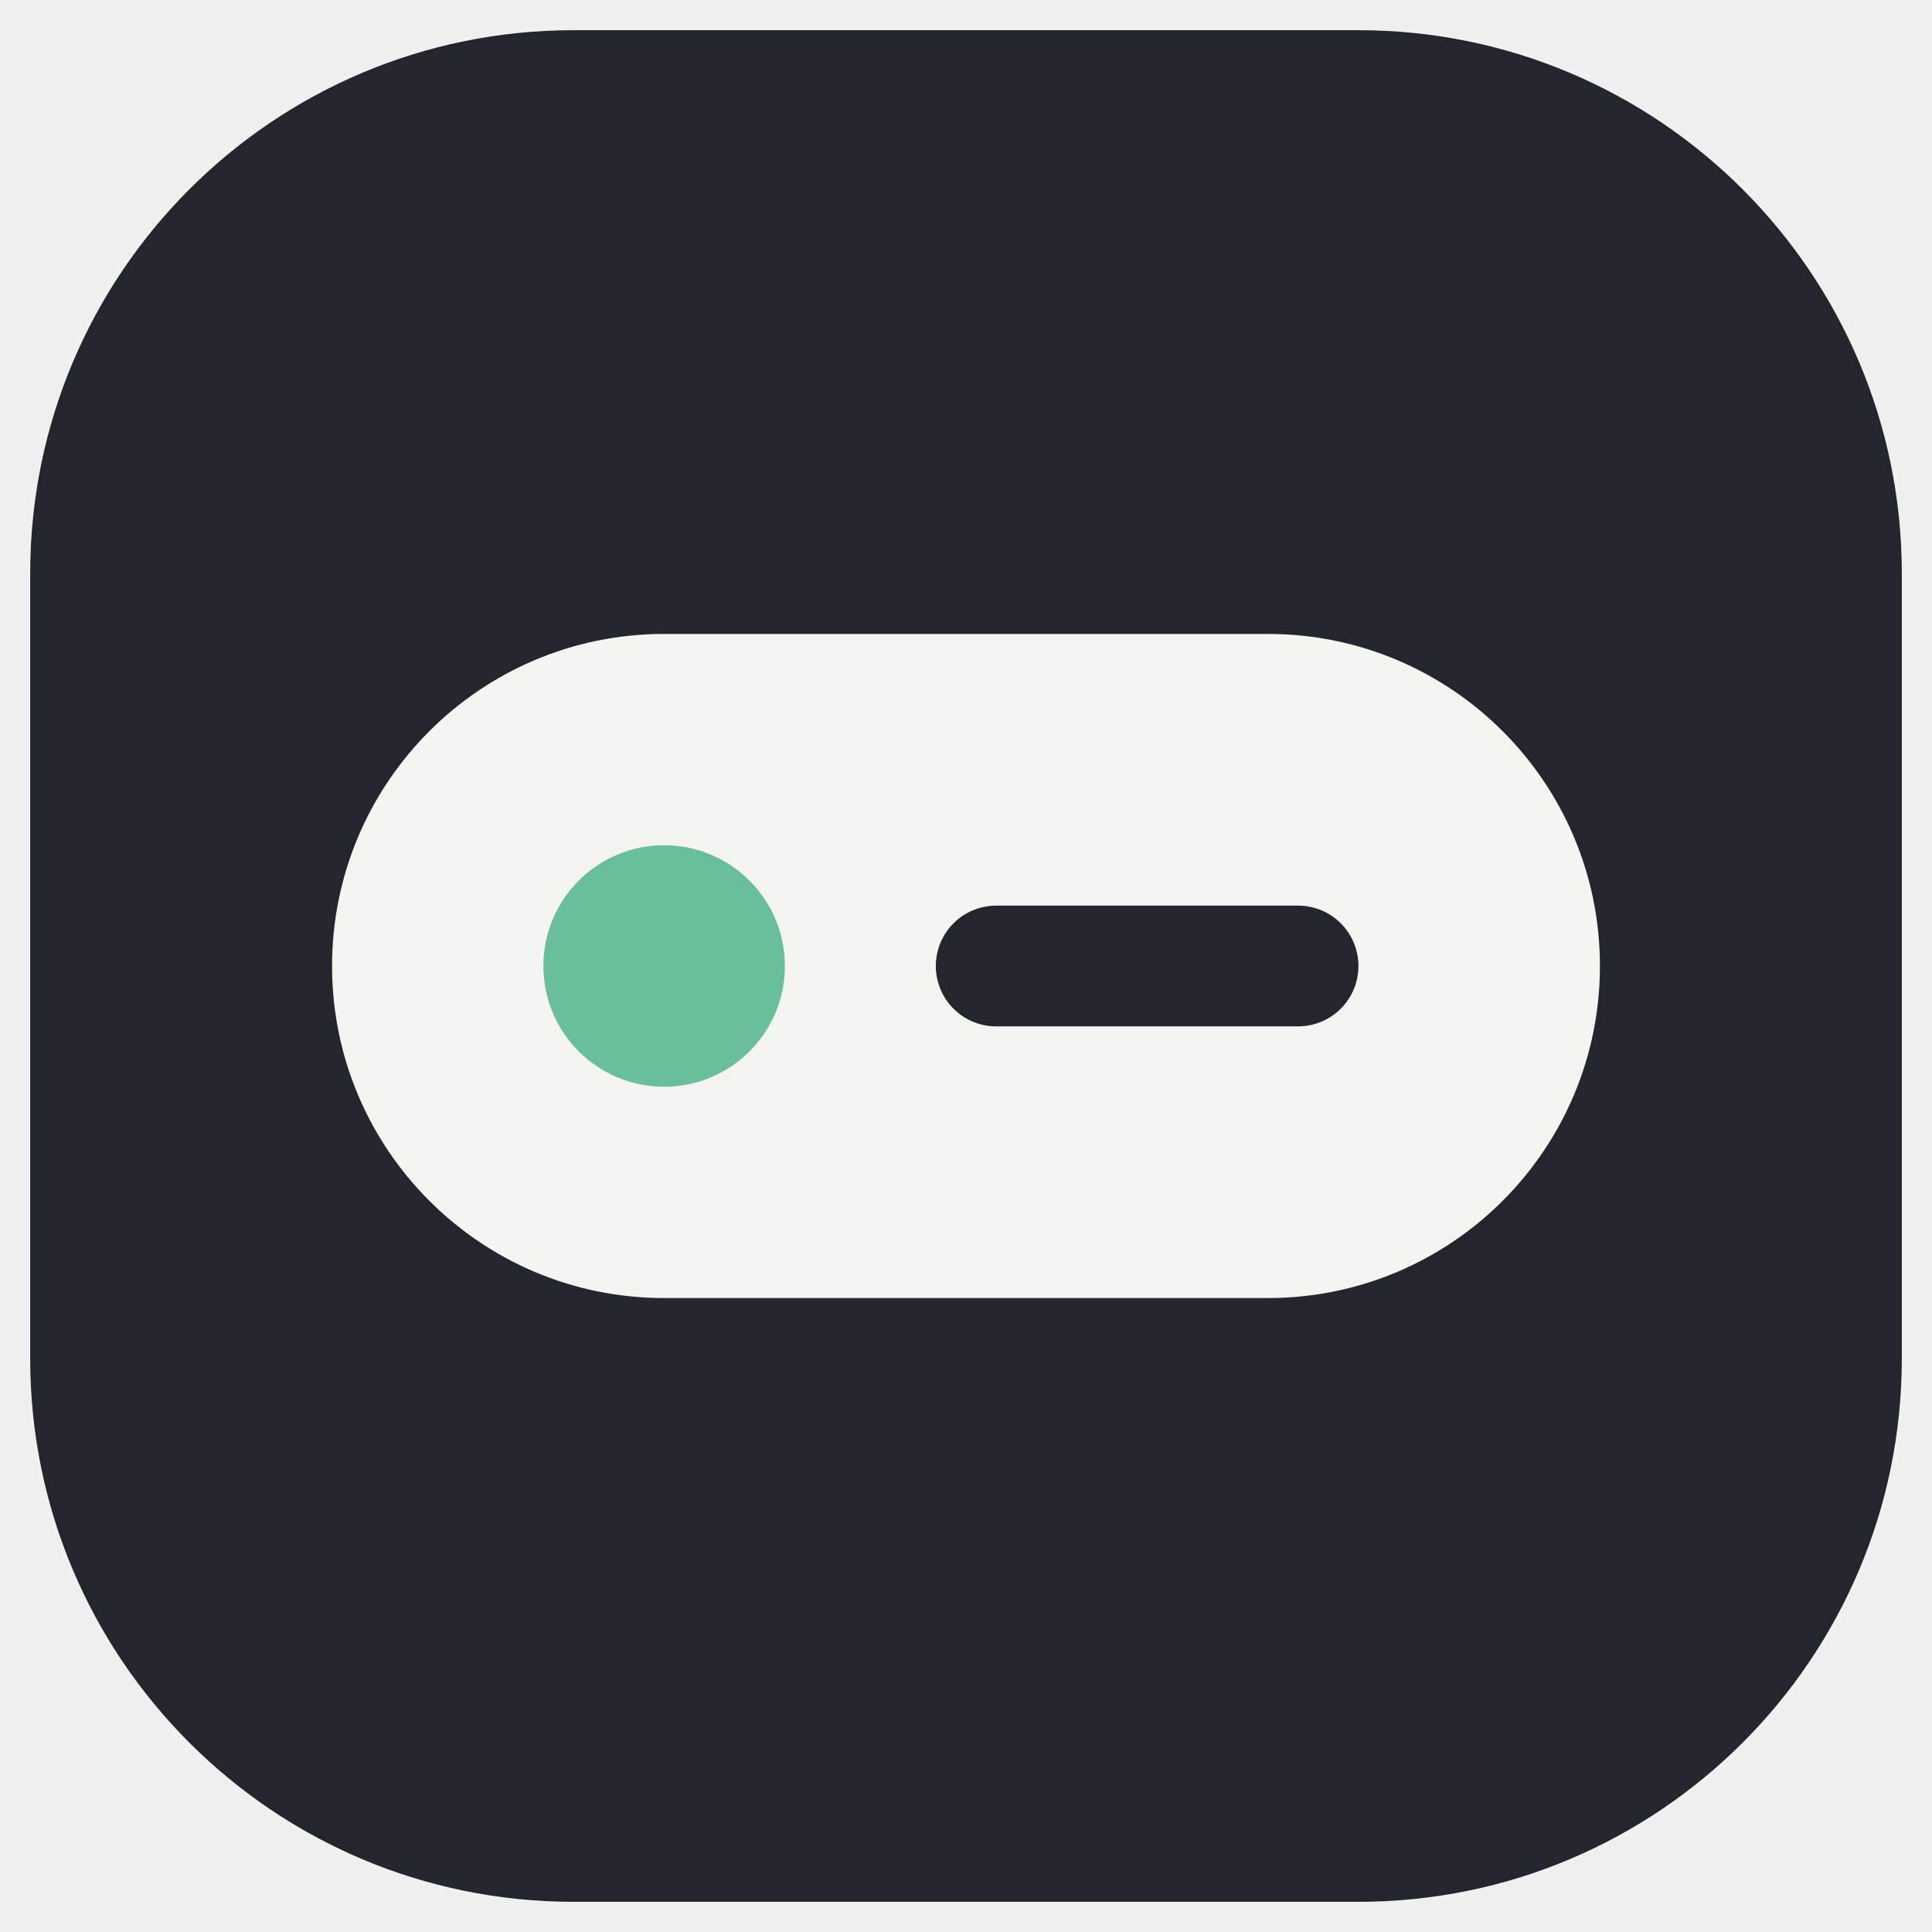
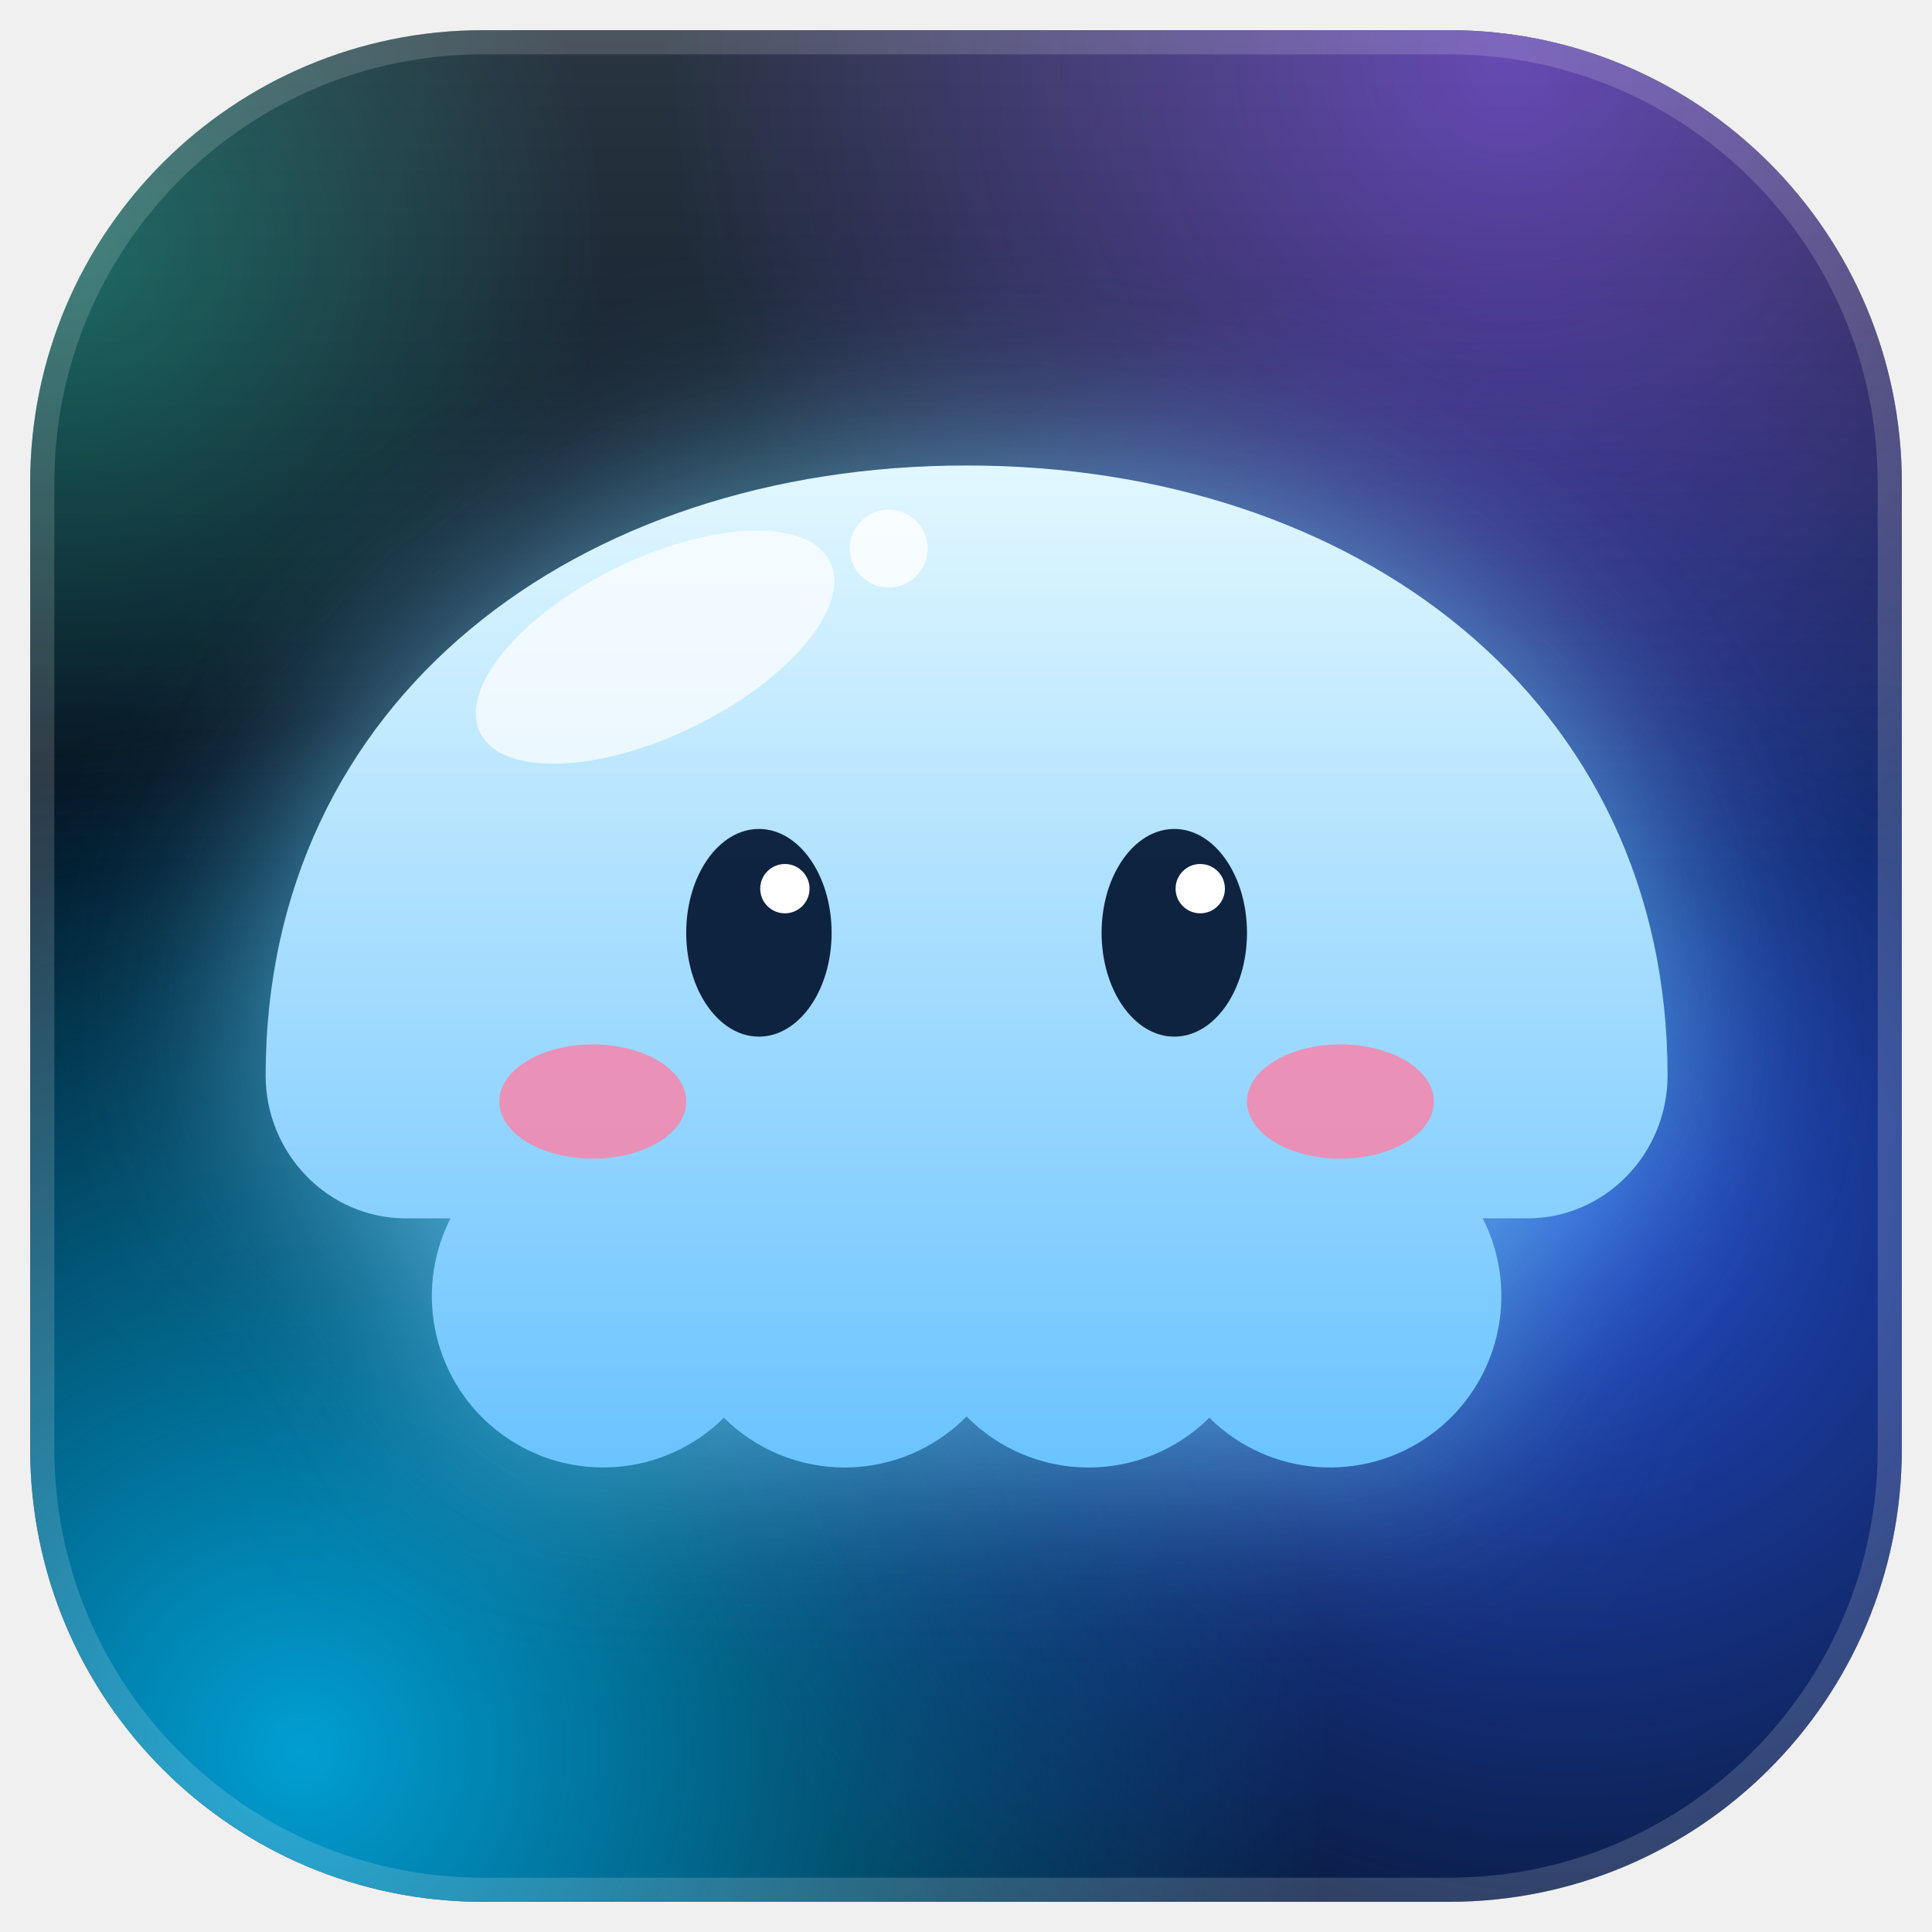
- <svg xmlns="http://www.w3.org/2000/svg" width="64" height="64" viewBox="0 0 64 64" fill="none">
-   <rect x="1" y="1" width="62" height="62" rx="18" fill="#23262C" />
-   <rect x="11" y="21" width="42" height="22" rx="11" fill="#F4F5F1" />
-   <circle cx="22" cy="32" r="4" fill="#6ABF9B" />
-   <path d="M33 32H43" stroke="#23262C" stroke-width="4" stroke-linecap="round" />
+ <svg xmlns="http://www.w3.org/2000/svg" width="1024" height="1024" viewBox="0 0 64 64">
+   <defs>
+     <clipPath id="fy-tile">
+       <rect x="1" y="1" width="62" height="62" rx="15" />
+     </clipPath>
+     <radialGradient id="fy-glow-1" gradientUnits="userSpaceOnUse" cx="10" cy="58" r="34">
+       <stop offset="0" stop-color="#00C2FF" stop-opacity=".8" />
+       <stop offset="1" stop-color="#00C2FF" stop-opacity="0" />
+     </radialGradient>
+     <radialGradient id="fy-glow-2" gradientUnits="userSpaceOnUse" cx="52" cy="40" r="32">
+       <stop offset="0" stop-color="#2D5BFF" stop-opacity=".75" />
+       <stop offset="1" stop-color="#2D5BFF" stop-opacity="0" />
+     </radialGradient>
+     <radialGradient id="fy-glow-3" gradientUnits="userSpaceOnUse" cx="50" cy="2" r="28">
+       <stop offset="0" stop-color="#7A3DFF" stop-opacity=".6" />
+       <stop offset="1" stop-color="#7A3DFF" stop-opacity="0" />
+     </radialGradient>
+     <radialGradient id="fy-glow-4" gradientUnits="userSpaceOnUse" cx="2" cy="8" r="18">
+       <stop offset="0" stop-color="#00FFC8" stop-opacity=".3" />
+       <stop offset="1" stop-color="#00FFC8" stop-opacity="0" />
+     </radialGradient>
+     <linearGradient id="fy-body" gradientUnits="userSpaceOnUse" x1="0" y1="7" x2="0" y2="45">
+       <stop offset="0" stop-color="#DFF6FF" />
+       <stop offset="1" stop-color="#6CC4FF" />
+     </linearGradient>
+     <linearGradient id="fy-sheen" x1="0" y1="0" x2="0" y2="1">
+       <stop offset="0" stop-color="#FFFFFF" stop-opacity=".16" />
+       <stop offset=".45" stop-color="#FFFFFF" stop-opacity="0" />
+     </linearGradient>
+     <filter id="fy-halo" x="-40%" y="-40%" width="180%" height="180%">
+       <feGaussianBlur stdDeviation="4" />
+     </filter>
+   </defs>
+   <g clip-path="url(#fy-tile)">
+     <rect width="64" height="64" fill="#03101F" />
+     <rect width="64" height="64" fill="url(#fy-glow-1)" />
+     <rect width="64" height="64" fill="url(#fy-glow-2)" />
+     <rect width="64" height="64" fill="url(#fy-glow-3)" />
+     <rect width="64" height="64" fill="url(#fy-glow-4)" />
+     <g transform="translate(4.5 9.4) scale(.86)">
+       <path d="M5 30.5C5 16 17 7 32 7S59 16 59 30.5c0 3-2.4 5.5-5.4 5.5H51.88A6.6 6.6 0 0 1 41.35 43.68A6.6 6.6 0 0 1 32 43.63A6.6 6.6 0 0 1 22.65 43.68A6.6 6.6 0 0 1 12.12 36H10.4C7.4 36 5 33.5 5 30.5Z" fill="#6FD0FF" opacity=".75" filter="url(#fy-halo)" />
+       <path d="M5 30.5C5 16 17 7 32 7S59 16 59 30.5c0 3-2.4 5.5-5.4 5.5H51.88A6.6 6.6 0 0 1 41.35 43.68A6.6 6.6 0 0 1 32 43.63A6.6 6.6 0 0 1 22.65 43.68A6.6 6.6 0 0 1 12.12 36H10.4C7.4 36 5 33.5 5 30.5Z" fill="url(#fy-body)" />
+       <ellipse cx="20" cy="14" rx="7.5" ry="3.4" transform="rotate(-26 20 14)" fill="#FFFFFF" opacity=".7" />
+       <circle cx="29" cy="10.2" r="1.5" fill="#FFFFFF" opacity=".8" />
+       <ellipse cx="17.6" cy="31.5" rx="3.6" ry="2.2" fill="#FF7FA5" opacity=".8" />
+       <ellipse cx="46.4" cy="31.5" rx="3.6" ry="2.2" fill="#FF7FA5" opacity=".8" />
+       <ellipse cx="24" cy="25" rx="2.8" ry="4" fill="#0E2340" />
+       <ellipse cx="40" cy="25" rx="2.8" ry="4" fill="#0E2340" />
+       <circle cx="25" cy="23.3" r=".95" fill="#FFFFFF" />
+       <circle cx="41" cy="23.3" r=".95" fill="#FFFFFF" />
+     </g>
+     <rect width="64" height="64" fill="url(#fy-sheen)" />
+   </g>
+   <rect x="1.4" y="1.4" width="61.2" height="61.2" rx="14.6" fill="none" stroke="#FFFFFF" stroke-opacity=".16" stroke-width=".8" />
</svg>
